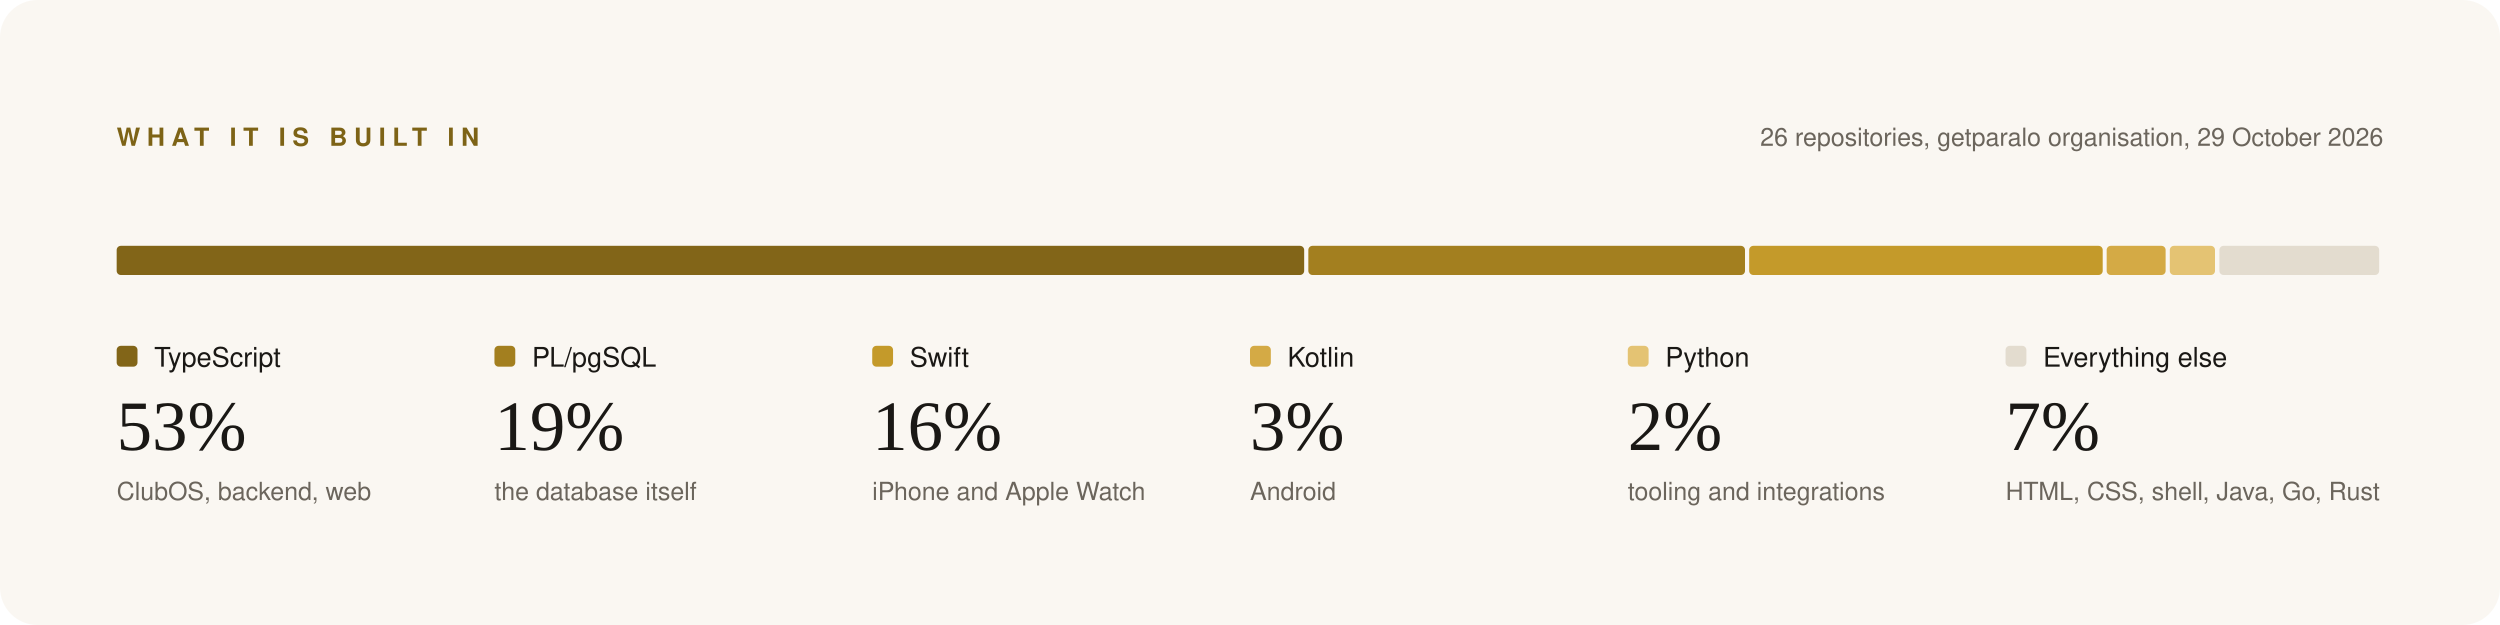
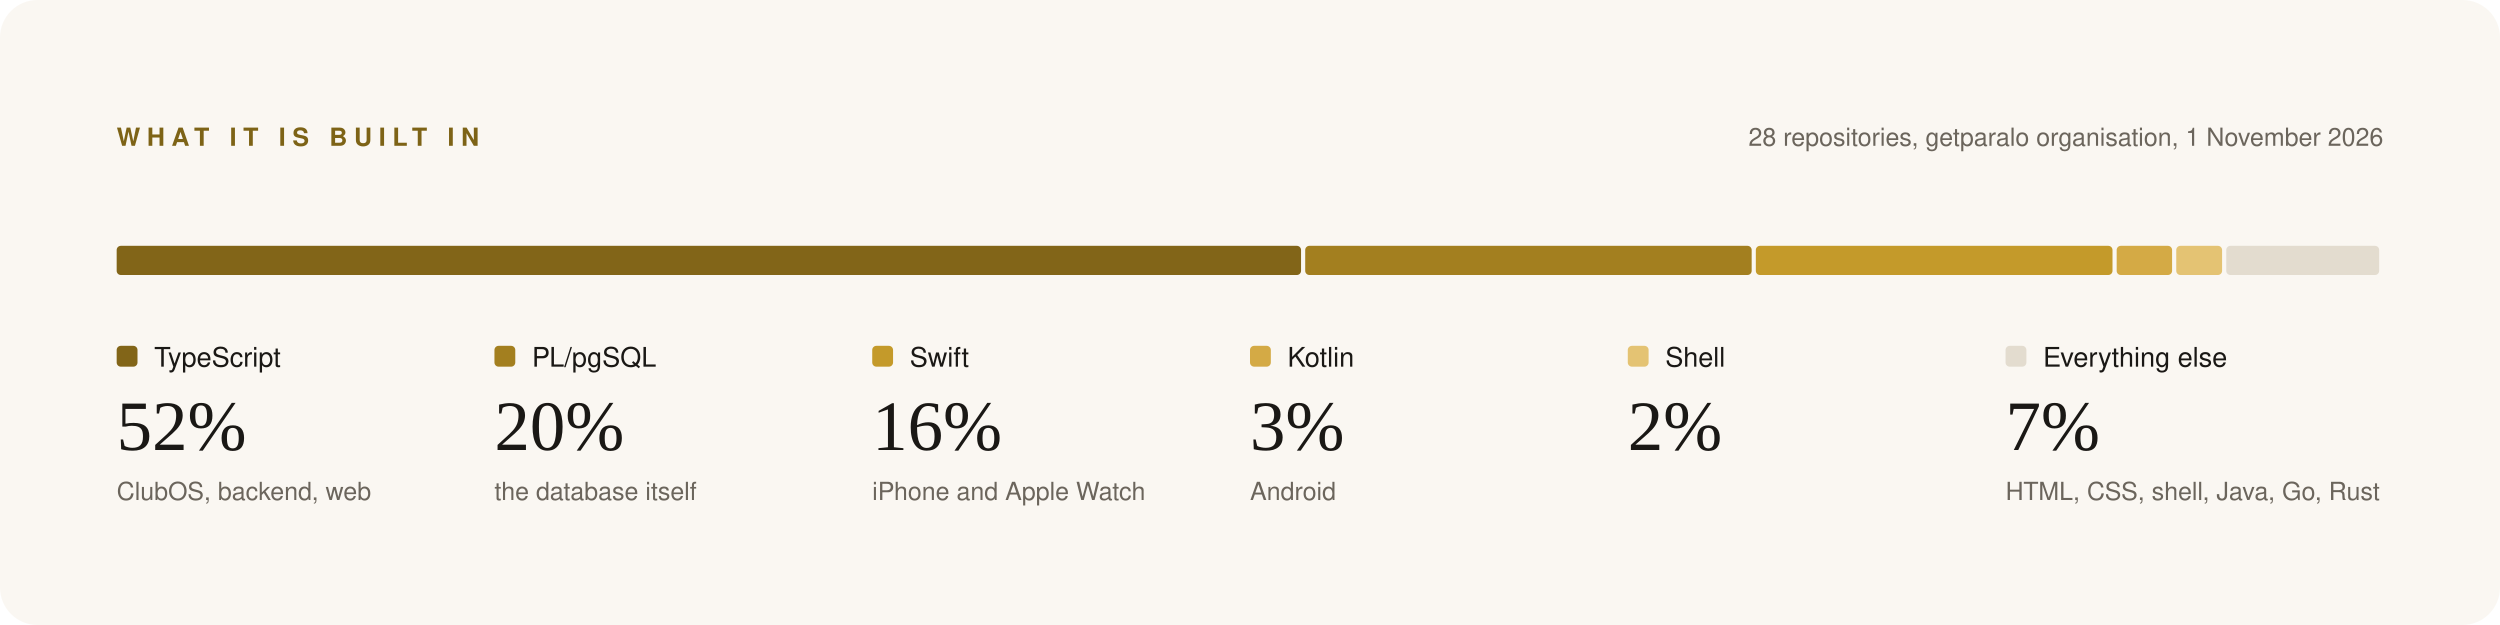
<svg xmlns="http://www.w3.org/2000/svg" width="1200" height="300" viewBox="0 0 1200 300" role="img" aria-label="Languages across Paralo repositories">
  <rect width="1200" height="300" rx="18" fill="#FAF7F2" />
  <text x="56" y="70" font-family="-apple-system, 'Helvetica Neue', Helvetica, Arial, sans-serif" font-size="12" letter-spacing="3.2" font-weight="600" fill="#7D6316">WHAT IT IS BUILT IN</text>
-   <text x="1144" y="70" text-anchor="end" font-family="-apple-system, 'Helvetica Neue', Helvetica, Arial, sans-serif" font-size="12" fill="#6B655C">26 repositories, getparalo organisation, 29 October 2026</text>
-   <rect x="56.0" y="118" width="570.0" height="14" rx="2" fill="#826518">
-     <animate attributeName="width" values="0;0;570.0" keyTimes="0;0.125;1" dur="0.80s" begin="0s" fill="freeze" calcMode="spline" keySplines="0 0 1 1;0.2 0.7 0.2 1" />
+   <text x="1144" y="70" text-anchor="end" font-family="-apple-system, 'Helvetica Neue', Helvetica, Arial, sans-serif" font-size="12" fill="#6B655C">28 repositories, getparalo organisation, 1 November 2026</text>
+   <rect x="56.0" y="118" width="568.5" height="14" rx="2" fill="#826518">
+     <animate attributeName="width" values="0;0;568.5" keyTimes="0;0.125;1" dur="0.80s" begin="0s" fill="freeze" calcMode="spline" keySplines="0 0 1 1;0.2 0.7 0.2 1" />
  </rect>
-   <rect x="628.0" y="118" width="209.6" height="14" rx="2" fill="#A37F1F">
-     <animate attributeName="width" values="0;0;209.6" keyTimes="0;0.239;1" dur="0.92s" begin="0s" fill="freeze" calcMode="spline" keySplines="0 0 1 1;0.2 0.7 0.2 1" />
+   <rect x="626.5" y="118" width="214.3" height="14" rx="2" fill="#A37F1F">
+     <animate attributeName="width" values="0;0;214.3" keyTimes="0;0.239;1" dur="0.92s" begin="0s" fill="freeze" calcMode="spline" keySplines="0 0 1 1;0.2 0.7 0.2 1" />
  </rect>
-   <rect x="839.6" y="118" width="169.7" height="14" rx="2" fill="#C49A2A">
-     <animate attributeName="width" values="0;0;169.7" keyTimes="0;0.327;1" dur="1.04s" begin="0s" fill="freeze" calcMode="spline" keySplines="0 0 1 1;0.2 0.7 0.2 1" />
+   <rect x="842.8" y="118" width="171.2" height="14" rx="2" fill="#C49A2A">
+     <animate attributeName="width" values="0;0;171.2" keyTimes="0;0.327;1" dur="1.04s" begin="0s" fill="freeze" calcMode="spline" keySplines="0 0 1 1;0.2 0.7 0.2 1" />
  </rect>
-   <rect x="1011.2" y="118" width="28.3" height="14" rx="2" fill="#D4AA45">
-     <animate attributeName="width" values="0;0;28.3" keyTimes="0;0.397;1" dur="1.16s" begin="0s" fill="freeze" calcMode="spline" keySplines="0 0 1 1;0.2 0.7 0.2 1" />
+   <rect x="1016.0" y="118" width="26.6" height="14" rx="2" fill="#D4AA45">
+     <animate attributeName="width" values="0;0;26.6" keyTimes="0;0.397;1" dur="1.16s" begin="0s" fill="freeze" calcMode="spline" keySplines="0 0 1 1;0.2 0.7 0.2 1" />
  </rect>
-   <rect x="1041.5" y="118" width="21.7" height="14" rx="2" fill="#E4C373">
-     <animate attributeName="width" values="0;0;21.7" keyTimes="0;0.453;1" dur="1.28s" begin="0s" fill="freeze" calcMode="spline" keySplines="0 0 1 1;0.2 0.7 0.2 1" />
+   <rect x="1044.6" y="118" width="22.0" height="14" rx="2" fill="#E4C373">
+     <animate attributeName="width" values="0;0;22.0" keyTimes="0;0.453;1" dur="1.28s" begin="0s" fill="freeze" calcMode="spline" keySplines="0 0 1 1;0.2 0.7 0.2 1" />
  </rect>
-   <rect x="1065.3" y="118" width="76.7" height="14" rx="2" fill="#E3DCCF">
-     <animate attributeName="width" values="0;0;76.7" keyTimes="0;0.500;1" dur="1.40s" begin="0s" fill="freeze" calcMode="spline" keySplines="0 0 1 1;0.2 0.7 0.2 1" />
+   <rect x="1068.6" y="118" width="73.4" height="14" rx="2" fill="#E3DCCF">
+     <animate attributeName="width" values="0;0;73.4" keyTimes="0;0.500;1" dur="1.40s" begin="0s" fill="freeze" calcMode="spline" keySplines="0 0 1 1;0.2 0.7 0.2 1" />
  </rect>
  <rect x="56.0" y="166" width="10" height="10" rx="2" fill="#826518" />
  <text x="74.0" y="176" font-family="-apple-system, 'Helvetica Neue', Helvetica, Arial, sans-serif" font-size="13" fill="#1A1815">TypeScript</text>
-   <text x="56.0" y="216" font-family="Georgia, 'Times New Roman', Times, serif" font-size="34" fill="#1A1815">53%</text>
+   <text x="56.0" y="216" font-family="Georgia, 'Times New Roman', Times, serif" font-size="34" fill="#1A1815">52%</text>
  <text x="56.0" y="240" font-family="-apple-system, 'Helvetica Neue', Helvetica, Arial, sans-serif" font-size="12" fill="#6B655C">ClubOS, backend, web</text>
  <rect x="237.333" y="166" width="10" height="10" rx="2" fill="#A37F1F" />
  <text x="255.333" y="176" font-family="-apple-system, 'Helvetica Neue', Helvetica, Arial, sans-serif" font-size="13" fill="#1A1815">PL/pgSQL</text>
-   <text x="237.333" y="216" font-family="Georgia, 'Times New Roman', Times, serif" font-size="34" fill="#1A1815">19%</text>
+   <text x="237.333" y="216" font-family="Georgia, 'Times New Roman', Times, serif" font-size="34" fill="#1A1815">20%</text>
  <text x="237.333" y="240" font-family="-apple-system, 'Helvetica Neue', Helvetica, Arial, sans-serif" font-size="12" fill="#6B655C">the database itself</text>
  <rect x="418.667" y="166" width="10" height="10" rx="2" fill="#C49A2A" />
  <text x="436.667" y="176" font-family="-apple-system, 'Helvetica Neue', Helvetica, Arial, sans-serif" font-size="13" fill="#1A1815">Swift</text>
  <text x="418.667" y="216" font-family="Georgia, 'Times New Roman', Times, serif" font-size="34" fill="#1A1815">16%</text>
  <text x="418.667" y="240" font-family="-apple-system, 'Helvetica Neue', Helvetica, Arial, sans-serif" font-size="12" fill="#6B655C">iPhone and Apple Watch</text>
  <rect x="600.0" y="166" width="10" height="10" rx="2" fill="#D4AA45" />
  <text x="618.0" y="176" font-family="-apple-system, 'Helvetica Neue', Helvetica, Arial, sans-serif" font-size="13" fill="#1A1815">Kotlin</text>
  <text x="600.0" y="216" font-family="Georgia, 'Times New Roman', Times, serif" font-size="34" fill="#1A1815">3%</text>
  <text x="600.0" y="240" font-family="-apple-system, 'Helvetica Neue', Helvetica, Arial, sans-serif" font-size="12" fill="#6B655C">Android</text>
  <rect x="781.333" y="166" width="10" height="10" rx="2" fill="#E4C373" />
-   <text x="799.333" y="176" font-family="-apple-system, 'Helvetica Neue', Helvetica, Arial, sans-serif" font-size="13" fill="#1A1815">Python</text>
+   <text x="799.333" y="176" font-family="-apple-system, 'Helvetica Neue', Helvetica, Arial, sans-serif" font-size="13" fill="#1A1815">Shell</text>
  <text x="781.333" y="216" font-family="Georgia, 'Times New Roman', Times, serif" font-size="34" fill="#1A1815">2%</text>
-   <text x="781.333" y="240" font-family="-apple-system, 'Helvetica Neue', Helvetica, Arial, sans-serif" font-size="12" fill="#6B655C">tooling and integrations</text>
+   <text x="781.333" y="240" font-family="-apple-system, 'Helvetica Neue', Helvetica, Arial, sans-serif" font-size="12" fill="#6B655C" />
  <rect x="962.667" y="166" width="10" height="10" rx="2" fill="#E3DCCF" />
  <text x="980.667" y="176" font-family="-apple-system, 'Helvetica Neue', Helvetica, Arial, sans-serif" font-size="13" fill="#1A1815">Everything else</text>
  <text x="962.667" y="216" font-family="Georgia, 'Times New Roman', Times, serif" font-size="34" fill="#1A1815">7%</text>
  <text x="962.667" y="240" font-family="-apple-system, 'Helvetica Neue', Helvetica, Arial, sans-serif" font-size="12" fill="#6B655C">HTML, CSS, shell, Java, Go, Rust</text>
</svg>
